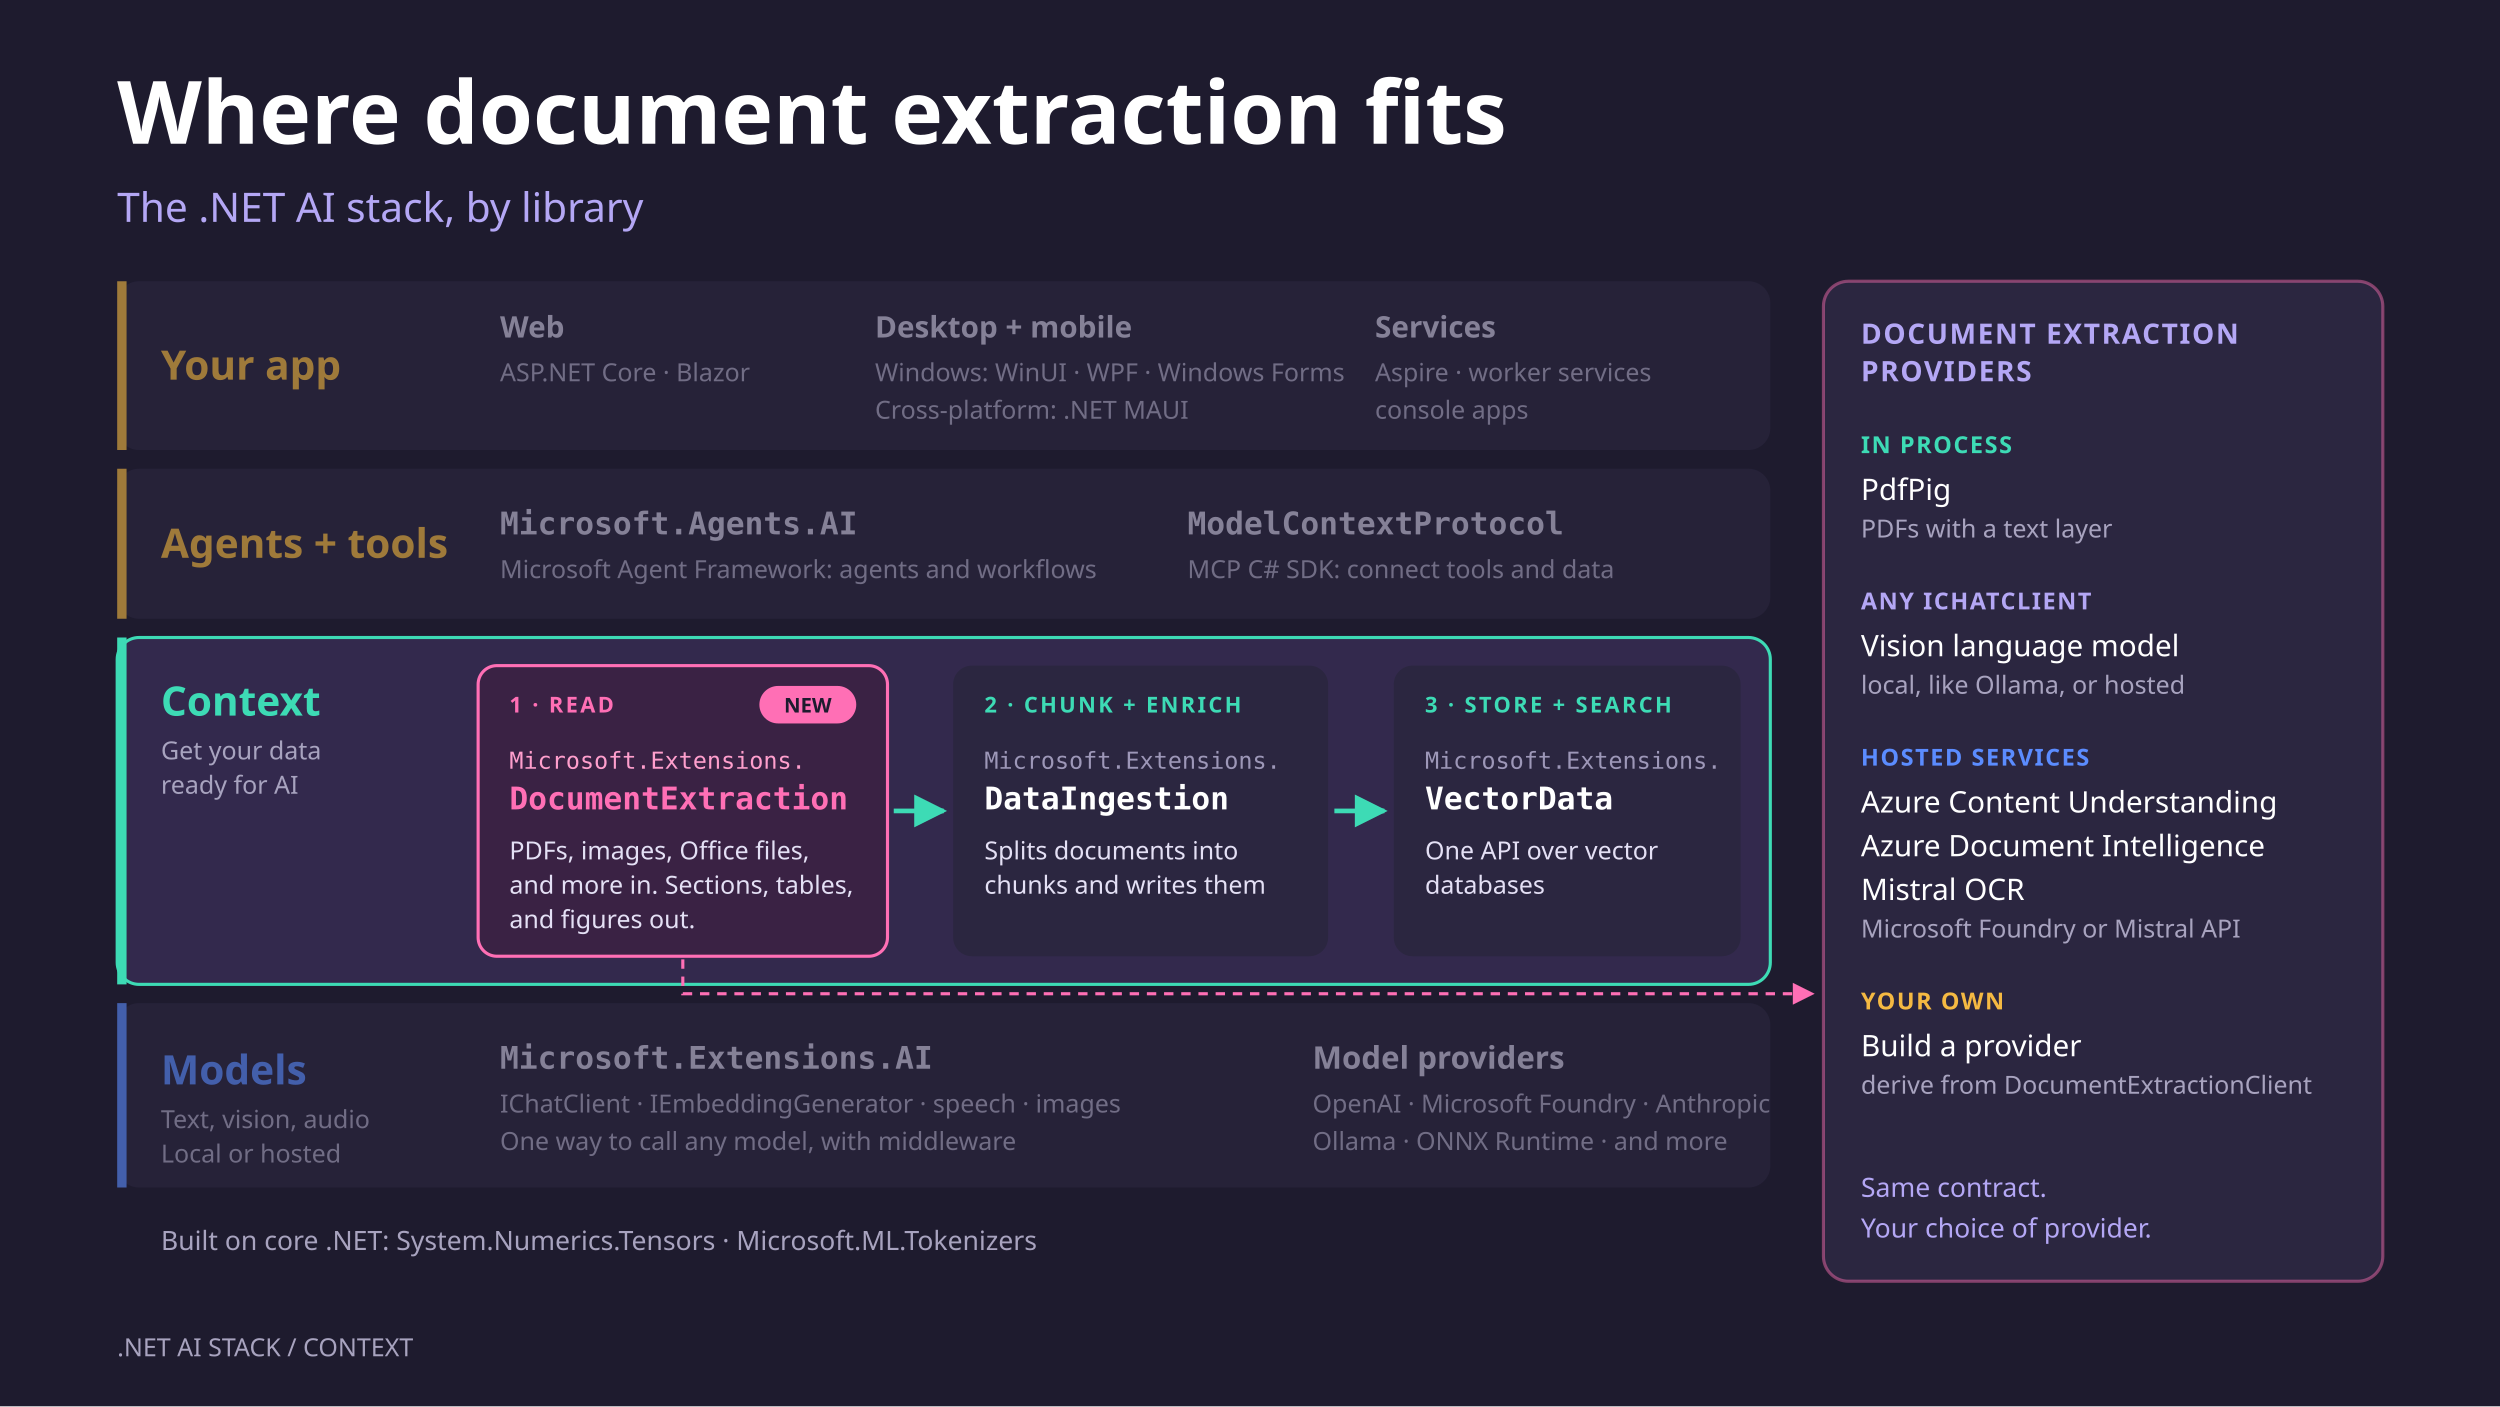
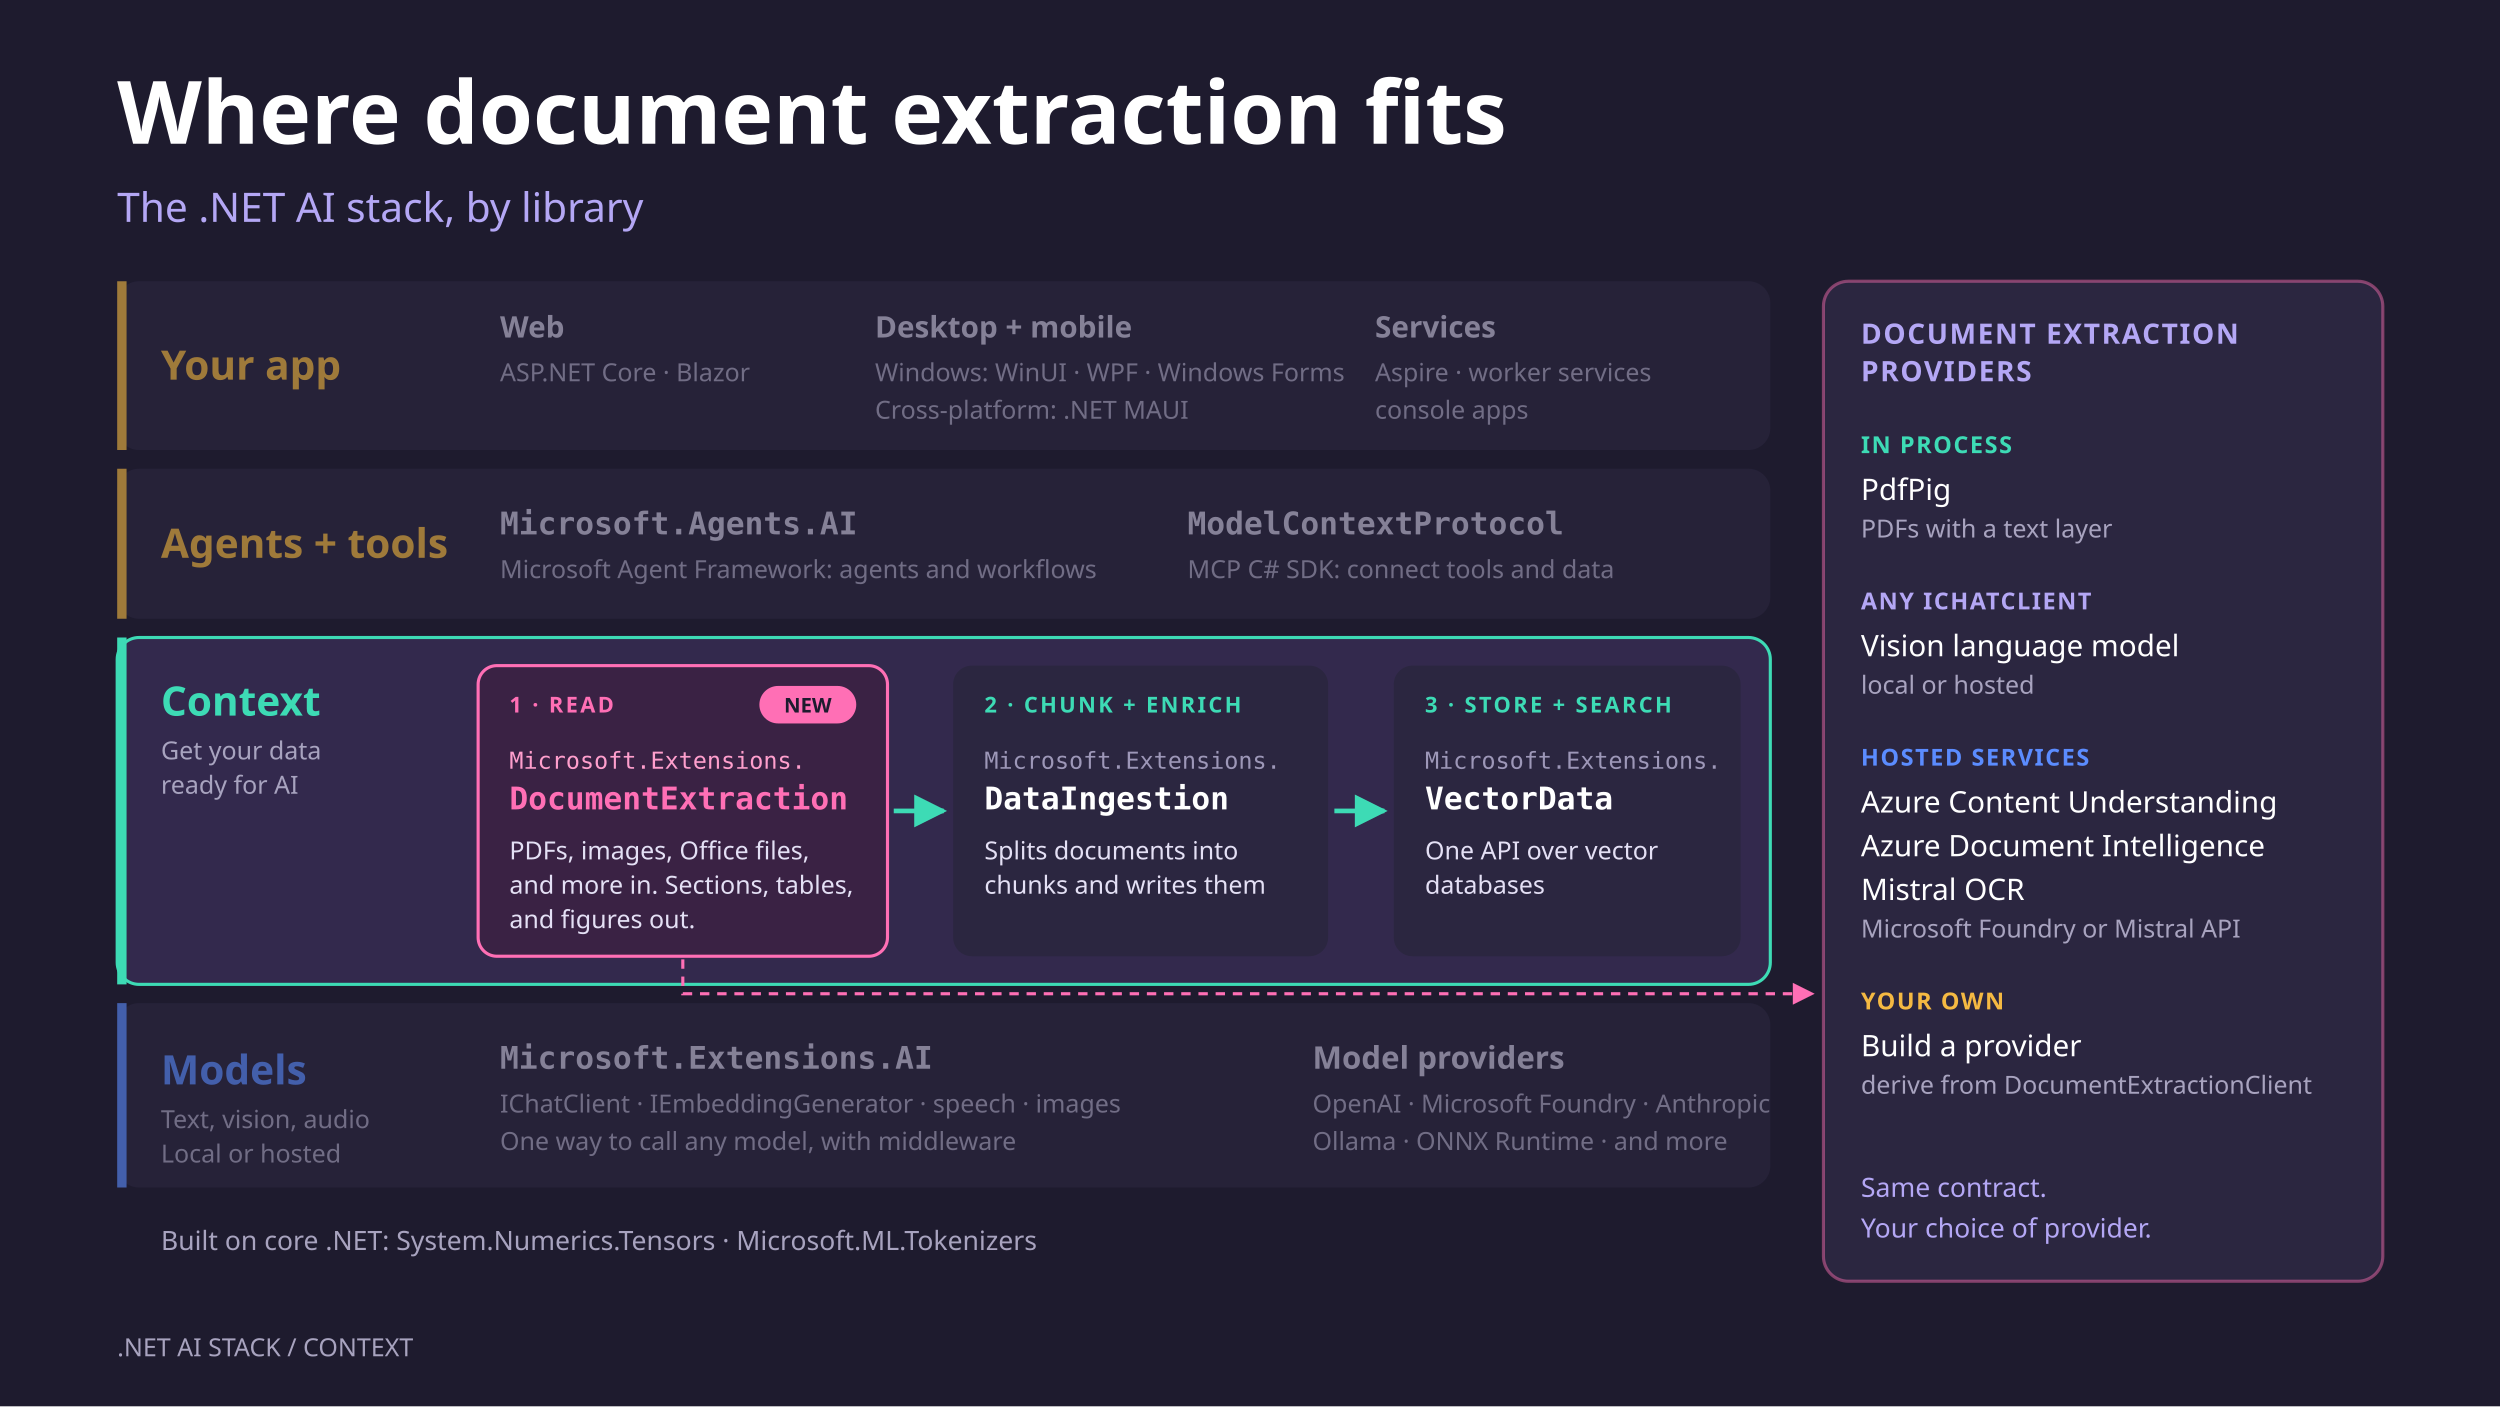
<svg xmlns="http://www.w3.org/2000/svg" width="1600" height="900" viewBox="0 0 1600 900">
  <style>
    .title { font: 700 56px 'Segoe UI', sans-serif; fill: #fff; }
    .sub { font: 400 26px 'Segoe UI', sans-serif; fill: #b4a7f5; }
    .layer { font: 600 26px 'Segoe UI', sans-serif; }
    .grp { font: 600 19px 'Segoe UI', sans-serif; fill: #c9c4de; }
    .lib { font: 600 20px 'Cascadia Code', Consolas, monospace; fill: #fff; }
    .lib-dim { font: 600 20px 'Cascadia Code', Consolas, monospace; fill: #c9c4de; }
    .ns { font: 400 15px 'Cascadia Code', Consolas, monospace; fill: #9d97b8; }
    .ns-new { font: 400 15px 'Cascadia Code', Consolas, monospace; fill: #ff9fcd; }
    .new { font: 700 20px 'Cascadia Code', Consolas, monospace; fill: #ff6fb5; }
    .desc { font: 400 16px 'Segoe UI', sans-serif; fill: #a8a3bf; }
    .desc-hi { font: 400 16px 'Segoe UI', sans-serif; fill: #e4e0f5; }
    .step { font: 700 14px 'Segoe UI', sans-serif; letter-spacing: 1.5px; }
    .pill { font: 700 13px 'Segoe UI', sans-serif; fill: #1e1b2e; }
    .foot { font: 400 17px 'Segoe UI', sans-serif; fill: #a8a3bf; }
    .ph { font: 700 18px 'Segoe UI', sans-serif; fill: #b4a7f5; letter-spacing: 1px; }
    .pg { font: 700 15px 'Segoe UI', sans-serif; letter-spacing: 1px; }
    .pi { font: 400 19px 'Segoe UI', sans-serif; fill: #fff; }
    .tag { font: 400 17px 'Segoe UI', sans-serif; fill: #b4a7f5; }
  </style>
  <defs>
    <marker id="a" viewBox="0 0 10 10" refX="9" refY="5" markerWidth="7" markerHeight="7" orient="auto">
      <path d="M0,0 L10,5 L0,10 z" fill="#3ddbb5" />
    </marker>
    <marker id="ap" viewBox="0 0 10 10" refX="9" refY="5" markerWidth="7" markerHeight="7" orient="auto">
      <path d="M0,0 L10,5 L0,10 z" fill="#ff6fb5" />
    </marker>
  </defs>
  <rect width="1600" height="900" fill="#1e1b2e" />
  <text x="75" y="92" class="title">Where document extraction fits</text>
  <text x="75" y="142" class="sub">The .NET AI stack, by library</text>
  <g opacity="0.6">
    <rect x="75" y="180" width="1058" height="108" rx="14" fill="#2b2640" />
    <rect x="75" y="180" width="6" height="108" fill="#f5b942" />
    <text x="103" y="243" class="layer" fill="#f5b942">Your app</text>
    <text x="320" y="216" class="grp">Web</text>
    <text x="320" y="244" class="desc">ASP.NET Core · Blazor</text>
    <text x="560" y="216" class="grp">Desktop + mobile</text>
    <text x="560" y="244" class="desc">Windows: WinUI · WPF · Windows Forms</text>
    <text x="560" y="268" class="desc">Cross-platform: .NET MAUI</text>
    <text x="880" y="216" class="grp">Services</text>
    <text x="880" y="244" class="desc">Aspire · worker services</text>
    <text x="880" y="268" class="desc">console apps</text>
  </g>
  <g opacity="0.6">
    <rect x="75" y="300" width="1058" height="96" rx="14" fill="#2b2640" />
    <rect x="75" y="300" width="6" height="96" fill="#f5b942" />
    <text x="103" y="357" class="layer" fill="#f5b942">Agents + tools</text>
    <text x="320" y="342" class="lib-dim">Microsoft.Agents.AI</text>
    <text x="320" y="370" class="desc">Microsoft Agent Framework: agents and workflows</text>
    <text x="760" y="342" class="lib-dim">ModelContextProtocol</text>
    <text x="760" y="370" class="desc">MCP C# SDK: connect tools and data</text>
  </g>
  <rect x="75" y="408" width="1058" height="222" rx="14" fill="#33294d" stroke="#3ddbb5" stroke-width="2" />
  <rect x="75" y="408" width="6" height="222" fill="#3ddbb5" />
  <text x="103" y="458" class="layer" fill="#3ddbb5">Context</text>
  <text x="103" y="486" class="desc">Get your data</text>
  <text x="103" y="508" class="desc">ready for AI</text>
  <rect x="306" y="426" width="262" height="186" rx="12" fill="#3a2244" stroke="#ff6fb5" stroke-width="2" />
  <text x="326" y="456" class="step" fill="#ff6fb5">1 · READ</text>
  <rect x="486" y="439" width="62" height="24" rx="12" fill="#ff6fb5" />
  <text x="517" y="456" class="pill" text-anchor="middle">NEW</text>
  <text x="326" y="492" class="ns-new">Microsoft.Extensions.</text>
  <text x="326" y="518" class="new">DocumentExtraction</text>
  <text x="326" y="550" class="desc-hi">PDFs, images, Office files,</text>
  <text x="326" y="572" class="desc-hi">and more in. Sections, tables,</text>
  <text x="326" y="594" class="desc-hi">and figures out.</text>
  <line x1="572" y1="519" x2="604" y2="519" stroke="#3ddbb5" stroke-width="3" marker-end="url(#a)" />
  <rect x="610" y="426" width="240" height="186" rx="12" fill="#2b2640" />
  <text x="630" y="456" class="step" fill="#3ddbb5">2 · CHUNK + ENRICH</text>
  <text x="630" y="492" class="ns">Microsoft.Extensions.</text>
  <text x="630" y="518" class="lib">DataIngestion</text>
  <text x="630" y="550" class="desc-hi">Splits documents into</text>
  <text x="630" y="572" class="desc-hi">chunks and writes them</text>
  <line x1="854" y1="519" x2="886" y2="519" stroke="#3ddbb5" stroke-width="3" marker-end="url(#a)" />
  <rect x="892" y="426" width="222" height="186" rx="12" fill="#2b2640" />
  <text x="912" y="456" class="step" fill="#3ddbb5">3 · STORE + SEARCH</text>
  <text x="912" y="492" class="ns">Microsoft.Extensions.</text>
  <text x="912" y="518" class="lib">VectorData</text>
  <text x="912" y="550" class="desc-hi">One API over vector</text>
  <text x="912" y="572" class="desc-hi">databases</text>
  <g opacity="0.6">
    <rect x="75" y="642" width="1058" height="118" rx="14" fill="#2b2640" />
    <rect x="75" y="642" width="6" height="118" fill="#5b8cff" />
    <text x="103" y="694" class="layer" fill="#5b8cff">Models</text>
    <text x="103" y="722" class="desc">Text, vision, audio</text>
    <text x="103" y="744" class="desc">Local or hosted</text>
    <text x="320" y="684" class="lib-dim">Microsoft.Extensions.AI</text>
    <text x="320" y="712" class="desc">IChatClient · IEmbeddingGenerator · speech · images</text>
    <text x="320" y="736" class="desc">One way to call any model, with middleware</text>
    <text x="840" y="684" class="grp" style="font-size:20px">Model providers</text>
    <text x="840" y="712" class="desc">OpenAI · Microsoft Foundry · Anthropic</text>
    <text x="840" y="736" class="desc">Ollama · ONNX Runtime · and more</text>
  </g>
  <text x="103" y="800" class="foot">Built on core .NET: System.Numerics.Tensors · Microsoft.ML.Tokenizers</text>
  <rect x="1167" y="180" width="358" height="640" rx="16" fill="#2b2640" stroke="#ff6fb5" stroke-opacity="0.45" stroke-width="2" />
  <text x="1191" y="220" class="ph">DOCUMENT EXTRACTION</text>
  <text x="1191" y="244" class="ph">PROVIDERS</text>
  <text x="1191" y="290" class="pg" fill="#3ddbb5">IN PROCESS</text>
  <text x="1191" y="320" class="pi">PdfPig</text>
  <text x="1191" y="344" class="desc">PDFs with a text layer</text>
  <text x="1191" y="390" class="pg" fill="#b4a7f5">ANY ICHATCLIENT</text>
  <text x="1191" y="420" class="pi">Vision language model</text>
-   <text x="1191" y="444" class="desc">local, like Ollama, or hosted</text>
+   <text x="1191" y="444" class="desc">local or hosted</text>
  <text x="1191" y="490" class="pg" fill="#5b8cff">HOSTED SERVICES</text>
  <text x="1191" y="520" class="pi">Azure Content Understanding</text>
  <text x="1191" y="548" class="pi">Azure Document Intelligence</text>
  <text x="1191" y="576" class="pi">Mistral OCR</text>
  <text x="1191" y="600" class="desc">Microsoft Foundry or Mistral API</text>
  <text x="1191" y="646" class="pg" fill="#f5b942">YOUR OWN</text>
  <text x="1191" y="676" class="pi">Build a provider</text>
  <text x="1191" y="700" class="desc">derive from DocumentExtractionClient</text>
  <text x="1191" y="766" class="tag">Same contract.</text>
  <text x="1191" y="792" class="tag">Your choice of provider.</text>
  <path d="M437,614 L437,636 L1160,636" fill="none" stroke="#ff6fb5" stroke-width="2" stroke-dasharray="6 5" marker-end="url(#ap)" />
  <text x="75" y="868" class="desc">.NET AI STACK / CONTEXT</text>
</svg>
